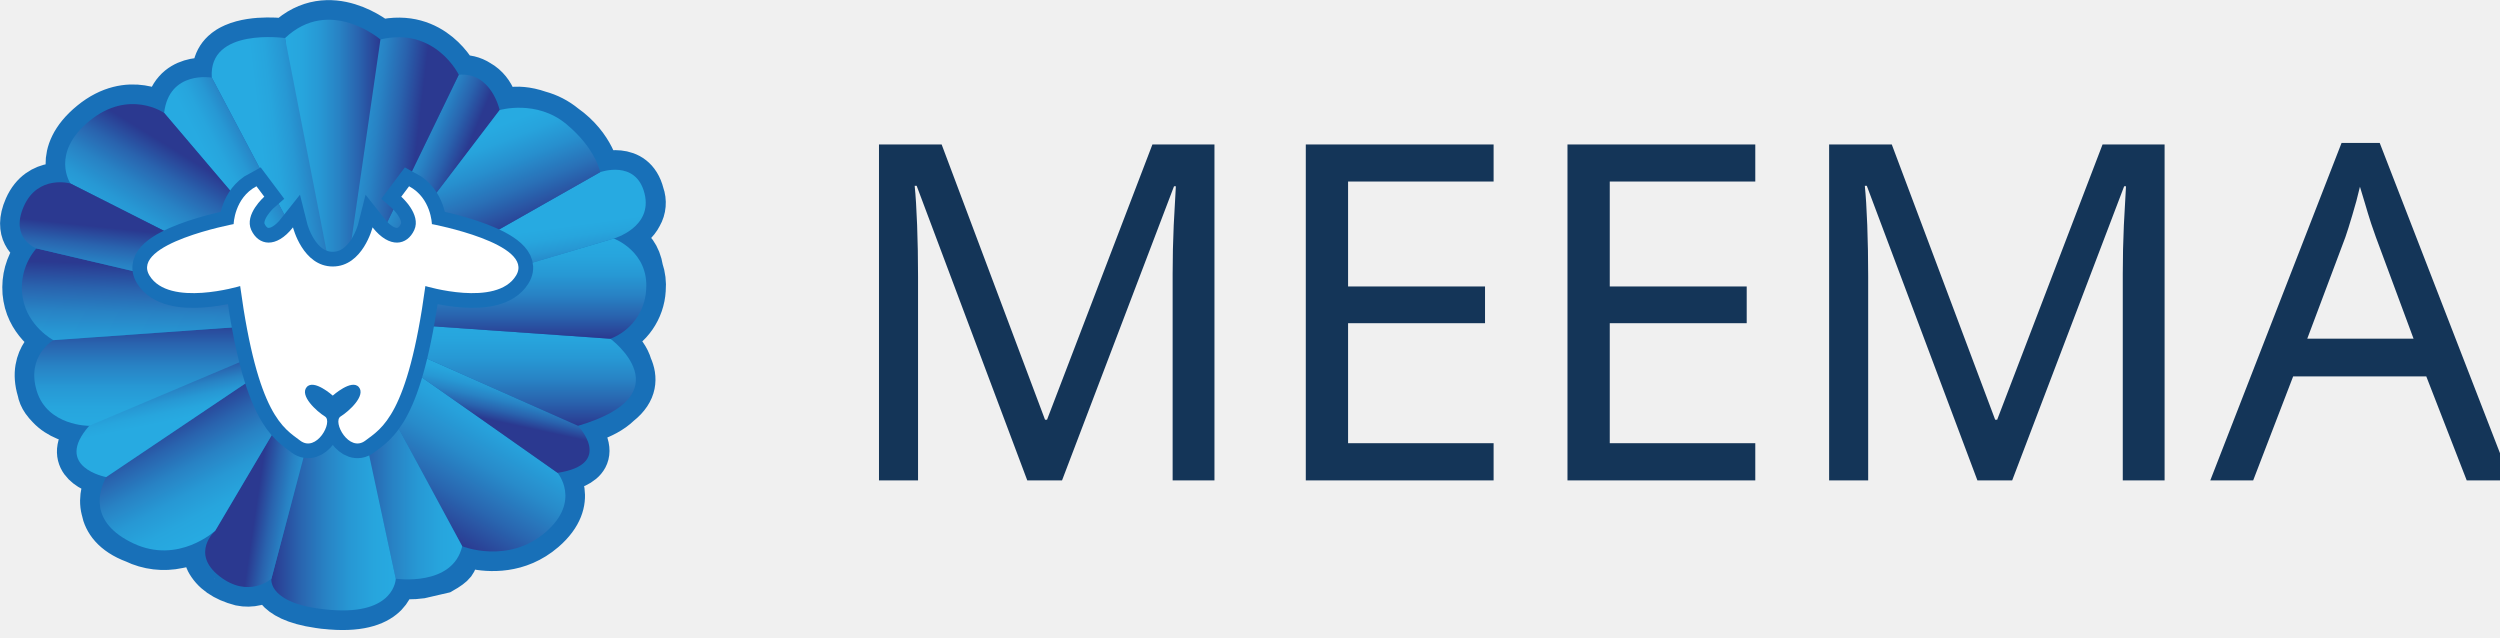
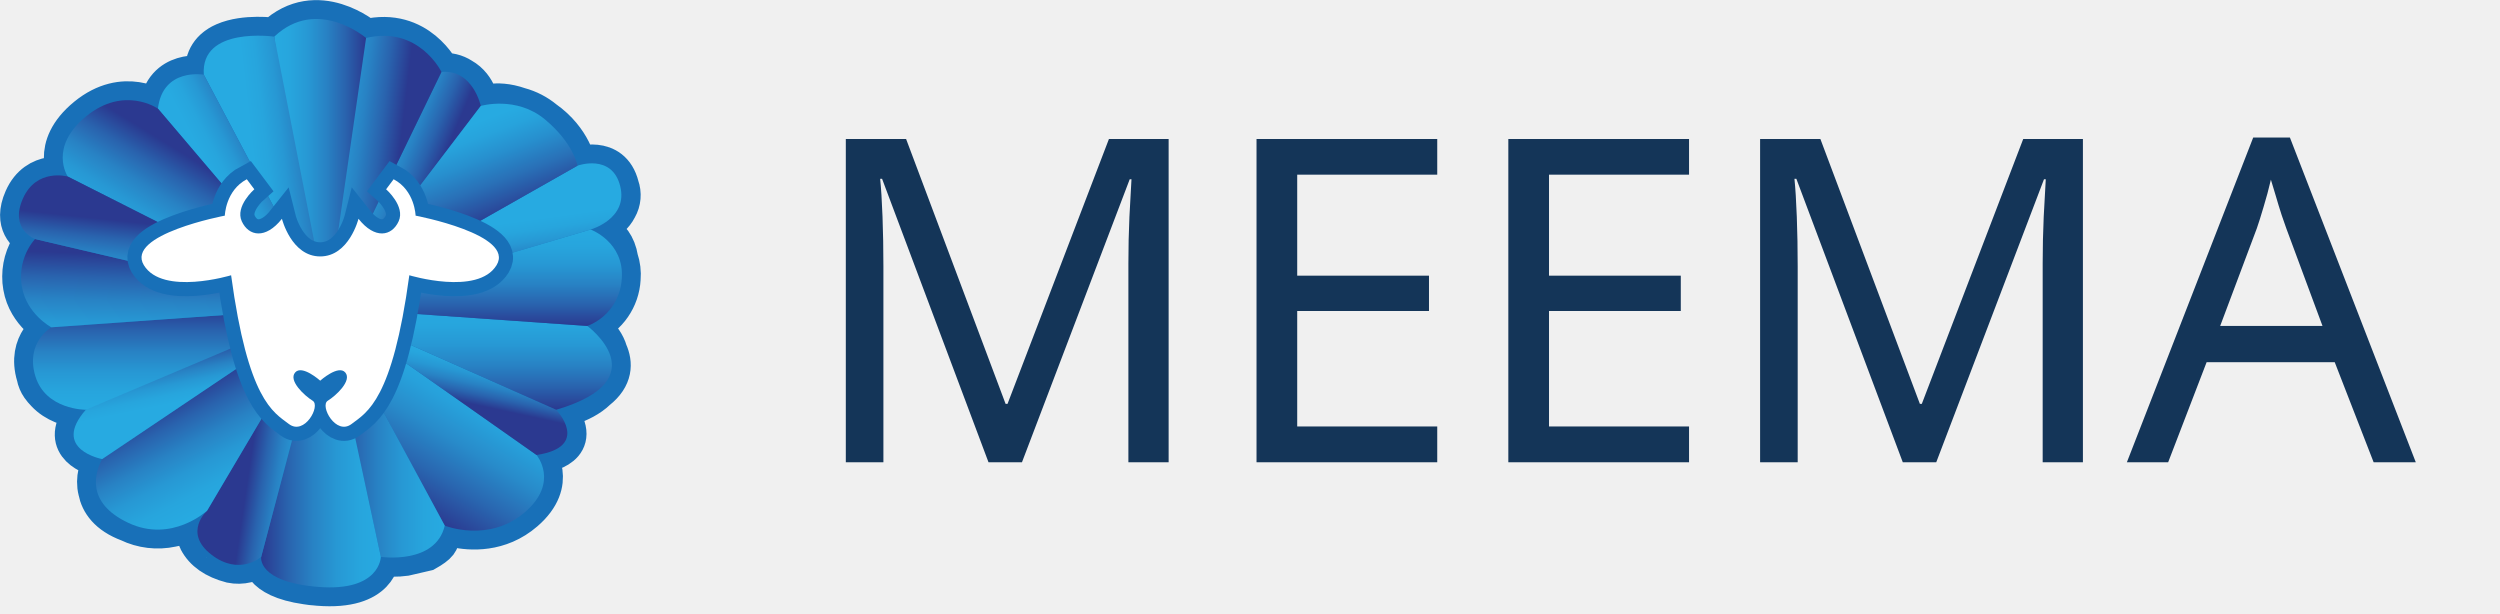
- <svg xmlns="http://www.w3.org/2000/svg" width="255px" height="65px" viewBox="0 0 255 65" version="1.1">
+ <svg xmlns="http://www.w3.org/2000/svg" width="265px" height="65px" viewBox="0 0 265 65" version="1.1">
  <defs>
    <linearGradient x1="55.4%" y1="31.1%" x2="25.4%" y2="81.6%" id="linearGradient-1">
      <stop stop-color="#27AAE1" offset="0%" />
      <stop stop-color="#27A1DB" offset="15.3%" />
      <stop stop-color="#288BCA" offset="39.3%" />
      <stop stop-color="#2966B0" offset="69.1%" />
      <stop stop-color="#2B3990" offset="100%" />
    </linearGradient>
    <linearGradient x1="54.6%" y1="30.9%" x2="44.4%" y2="59.8%" id="linearGradient-2">
      <stop stop-color="#27AAE1" offset="0%" />
      <stop stop-color="#27A5DD" offset="17.5%" />
      <stop stop-color="#2798D4" offset="36.7%" />
      <stop stop-color="#2882C4" offset="56.8%" />
      <stop stop-color="#2963AE" offset="77.5%" />
      <stop stop-color="#2A3C92" offset="98.5%" />
      <stop stop-color="#2B3990" offset="100%" />
    </linearGradient>
    <linearGradient x1="50%" y1="0%" x2="50%" y2="100%" id="linearGradient-3">
      <stop stop-color="#27AAE1" offset="0%" />
      <stop stop-color="#27A5DD" offset="17.5%" />
      <stop stop-color="#2798D4" offset="36.7%" />
      <stop stop-color="#2882C4" offset="56.8%" />
      <stop stop-color="#2963AE" offset="77.5%" />
      <stop stop-color="#2A3C92" offset="98.5%" />
      <stop stop-color="#2B3990" offset="100%" />
    </linearGradient>
    <linearGradient x1="46.5%" y1="45.3%" x2="57.6%" y2="84.5%" id="linearGradient-4">
      <stop stop-color="#27AAE1" offset="0%" />
      <stop stop-color="#27A5DD" offset="17.5%" />
      <stop stop-color="#2798D4" offset="36.7%" />
      <stop stop-color="#2882C4" offset="56.8%" />
      <stop stop-color="#2963AE" offset="77.5%" />
      <stop stop-color="#2A3C92" offset="98.5%" />
      <stop stop-color="#2B3990" offset="100%" />
    </linearGradient>
    <linearGradient x1="100%" y1="50%" x2="0%" y2="50%" id="linearGradient-5">
      <stop stop-color="#27AAE1" offset="0%" />
      <stop stop-color="#27A5DD" offset="17.5%" />
      <stop stop-color="#2798D4" offset="36.7%" />
      <stop stop-color="#2882C4" offset="56.8%" />
      <stop stop-color="#2963AE" offset="77.5%" />
      <stop stop-color="#2A3C92" offset="98.5%" />
      <stop stop-color="#2B3990" offset="100%" />
    </linearGradient>
    <linearGradient x1="100%" y1="50%" x2="0%" y2="50%" id="linearGradient-6">
      <stop stop-color="#27AAE1" offset="0%" />
      <stop stop-color="#27A5DD" offset="17.5%" />
      <stop stop-color="#2798D4" offset="36.7%" />
      <stop stop-color="#2882C4" offset="56.8%" />
      <stop stop-color="#2963AE" offset="77.5%" />
      <stop stop-color="#2A3C92" offset="98.5%" />
      <stop stop-color="#2B3990" offset="100%" />
    </linearGradient>
    <linearGradient x1="92.6%" y1="59%" x2="45%" y2="45.1%" id="linearGradient-7">
      <stop stop-color="#27AAE1" offset="0%" />
      <stop stop-color="#27A5DD" offset="17.5%" />
      <stop stop-color="#2798D4" offset="36.7%" />
      <stop stop-color="#2882C4" offset="56.8%" />
      <stop stop-color="#2963AE" offset="77.5%" />
      <stop stop-color="#2A3C92" offset="98.5%" />
      <stop stop-color="#2B3990" offset="100%" />
    </linearGradient>
    <linearGradient x1="70.6%" y1="78.6%" x2="45.3%" y2="32.9%" id="linearGradient-8">
      <stop stop-color="#27AAE1" offset="0%" />
      <stop stop-color="#27A5DD" offset="17.5%" />
      <stop stop-color="#2798D4" offset="36.7%" />
      <stop stop-color="#2882C4" offset="56.8%" />
      <stop stop-color="#2963AE" offset="77.5%" />
      <stop stop-color="#2A3C92" offset="98.5%" />
      <stop stop-color="#2B3990" offset="100%" />
    </linearGradient>
    <linearGradient x1="54.9%" y1="57.8%" x2="44.2%" y2="26.6%" id="linearGradient-9">
      <stop stop-color="#27AAE1" offset="0%" />
      <stop stop-color="#27A5DD" offset="17.5%" />
      <stop stop-color="#2798D4" offset="36.7%" />
      <stop stop-color="#2882C4" offset="56.8%" />
      <stop stop-color="#2963AE" offset="77.5%" />
      <stop stop-color="#2A3C92" offset="98.5%" />
      <stop stop-color="#2B3990" offset="100%" />
    </linearGradient>
    <linearGradient x1="50%" y1="100%" x2="50%" y2="0%" id="linearGradient-10">
      <stop stop-color="#27AAE1" offset="0%" />
      <stop stop-color="#27A5DD" offset="17.5%" />
      <stop stop-color="#2798D4" offset="36.7%" />
      <stop stop-color="#2882C4" offset="56.8%" />
      <stop stop-color="#2963AE" offset="77.5%" />
      <stop stop-color="#2A3C92" offset="98.5%" />
      <stop stop-color="#2B3990" offset="100%" />
    </linearGradient>
    <linearGradient x1="41.1%" y1="139.3%" x2="53.7%" y2="19.4%" id="linearGradient-11">
      <stop stop-color="#27AAE1" offset="0%" />
      <stop stop-color="#27A5DD" offset="17.5%" />
      <stop stop-color="#2798D4" offset="36.7%" />
      <stop stop-color="#2882C4" offset="56.8%" />
      <stop stop-color="#2963AE" offset="77.5%" />
      <stop stop-color="#2A3C92" offset="98.5%" />
      <stop stop-color="#2B3990" offset="100%" />
    </linearGradient>
    <linearGradient x1="20.2%" y1="35.4%" x2="59.7%" y2="61.1%" id="linearGradient-12">
      <stop stop-color="#27AAE1" offset="0%" />
      <stop stop-color="#27A5DD" offset="17.5%" />
      <stop stop-color="#2798D4" offset="36.7%" />
      <stop stop-color="#2882C4" offset="56.8%" />
      <stop stop-color="#2963AE" offset="77.5%" />
      <stop stop-color="#2A3C92" offset="98.5%" />
      <stop stop-color="#2B3990" offset="100%" />
    </linearGradient>
    <linearGradient x1="-8.9%" y1="38.1%" x2="62.3%" y2="56.7%" id="linearGradient-13">
      <stop stop-color="#27AAE1" offset="0%" />
      <stop stop-color="#27A5DD" offset="17.5%" />
      <stop stop-color="#2798D4" offset="36.7%" />
      <stop stop-color="#2882C4" offset="56.8%" />
      <stop stop-color="#2963AE" offset="77.5%" />
      <stop stop-color="#2A3C92" offset="98.5%" />
      <stop stop-color="#2B3990" offset="100%" />
    </linearGradient>
    <linearGradient x1="0%" y1="50%" x2="100%" y2="50%" id="linearGradient-14">
      <stop stop-color="#27AAE1" offset="0%" />
      <stop stop-color="#27A5DD" offset="17.5%" />
      <stop stop-color="#2798D4" offset="36.7%" />
      <stop stop-color="#2882C4" offset="56.8%" />
      <stop stop-color="#2963AE" offset="77.5%" />
      <stop stop-color="#2A3C92" offset="98.5%" />
      <stop stop-color="#2B3990" offset="100%" />
    </linearGradient>
    <linearGradient x1="42.8%" y1="55.1%" x2="105.8%" y2="38.6%" id="linearGradient-15">
      <stop stop-color="#27AAE1" offset="0%" />
      <stop stop-color="#27A5DD" offset="17.5%" />
      <stop stop-color="#2798D4" offset="36.7%" />
      <stop stop-color="#2882C4" offset="56.8%" />
      <stop stop-color="#2963AE" offset="77.5%" />
      <stop stop-color="#2A3C92" offset="98.5%" />
      <stop stop-color="#2B3990" offset="100%" />
    </linearGradient>
    <linearGradient x1="43.6%" y1="59.1%" x2="76%" y2="35.6%" id="linearGradient-16">
      <stop stop-color="#27AAE1" offset="0%" />
      <stop stop-color="#27A5DD" offset="17.5%" />
      <stop stop-color="#2798D4" offset="36.7%" />
      <stop stop-color="#2882C4" offset="56.8%" />
      <stop stop-color="#2963AE" offset="77.5%" />
      <stop stop-color="#2A3C92" offset="98.5%" />
      <stop stop-color="#2B3990" offset="100%" />
    </linearGradient>
    <linearGradient x1="34.8%" y1="78.7%" x2="64.7%" y2="40.6%" id="linearGradient-17">
      <stop stop-color="#27AAE1" offset="0%" />
      <stop stop-color="#27A5DD" offset="17.5%" />
      <stop stop-color="#2798D4" offset="36.7%" />
      <stop stop-color="#2882C4" offset="56.8%" />
      <stop stop-color="#2963AE" offset="77.5%" />
      <stop stop-color="#2A3C92" offset="98.5%" />
      <stop stop-color="#2B3990" offset="100%" />
    </linearGradient>
    <linearGradient x1="41.2%" y1="96.7%" x2="55.3%" y2="39.9%" id="linearGradient-18">
      <stop stop-color="#27AAE1" offset="0%" />
      <stop stop-color="#27A5DD" offset="17.5%" />
      <stop stop-color="#2798D4" offset="36.7%" />
      <stop stop-color="#2882C4" offset="56.8%" />
      <stop stop-color="#2963AE" offset="77.5%" />
      <stop stop-color="#2A3C92" offset="98.5%" />
      <stop stop-color="#2B3990" offset="100%" />
    </linearGradient>
    <linearGradient x1="30.6%" y1="22.9%" x2="50.6%" y2="65.4%" id="linearGradient-19">
      <stop stop-color="#27AAE1" offset="0%" />
      <stop stop-color="#27A3DC" offset="15.3%" />
      <stop stop-color="#278FCE" offset="37.3%" />
      <stop stop-color="#2970B7" offset="63.5%" />
      <stop stop-color="#2A4598" offset="92.6%" />
      <stop stop-color="#2B3990" offset="100%" />
    </linearGradient>
    <linearGradient x1="50%" y1="0%" x2="50%" y2="100%" id="linearGradient-20">
      <stop stop-color="#27AAE1" offset="0%" />
      <stop stop-color="#27A5DD" offset="17.5%" />
      <stop stop-color="#2798D4" offset="36.7%" />
      <stop stop-color="#2882C4" offset="56.8%" />
      <stop stop-color="#2963AE" offset="77.5%" />
      <stop stop-color="#2A3C92" offset="98.5%" />
      <stop stop-color="#2B3990" offset="100%" />
    </linearGradient>
  </defs>
  <g id="Page-1" stroke="none" stroke-width="1" fill="none" fill-rule="evenodd">
    <g id="cloudish-sheep-7-w:text" transform="translate(2, 2)">
      <path d="M63.653,25.441 C63.146,22.33 60.606,22.329 60.606,22.329 C60.606,22.329 62.711,21.738 63.539,20.089 C63.952,19.368 64.026,18.502 63.741,17.721 C62.862,14.239 59.217,15.562 59.217,15.562 C59.217,15.562 58.775,12.769 55.741,10.638 C54.961,9.995 54.053,9.527 53.077,9.265 C50.404,8.334 48.967,9.226 48.967,9.226 C48.967,9.226 48.765,7.139 46.98,6.144 C46.335,5.723 45.563,5.54 44.798,5.625 C44.798,5.625 42.401,0.692 36.805,2.026 C36.805,2.026 31.619,-2.408 27.077,1.882 C27.077,1.882 23.967,1.44 21.757,2.402 C21.672,2.439 21.588,2.477 21.507,2.519 L21.462,2.542 C21.423,2.562 21.383,2.581 21.345,2.602 C21.294,2.631 21.245,2.661 21.196,2.69 C21.189,2.695 21.181,2.698 21.174,2.703 C21.093,2.753 21.017,2.805 20.944,2.858 C20.906,2.885 20.869,2.914 20.831,2.942 C20.816,2.954 20.802,2.965 20.787,2.978 C20.243,3.402 19.859,3.999 19.7,4.67 C19.591,5.075 19.56,5.498 19.607,5.915 C19.607,5.915 15.261,5.155 14.743,9.513 C14.743,9.513 11.17,7.028 7.137,10.328 C3.105,13.628 5.187,16.714 5.187,16.714 C5.187,16.714 1.875,15.785 0.433,19.044 C-0.763,21.747 0.875,22.907 1.493,23.233 C1.562,23.277 1.636,23.312 1.713,23.336 C0.764,24.44 0.24,25.845 0.234,27.301 C0.229,27.661 0.259,28.021 0.323,28.376 C0.82,31.307 3.45,32.696 3.45,32.696 C3.45,32.696 0.66,34.28 1.75,37.872 C1.825,38.288 1.99,38.683 2.234,39.03 C2.396,39.257 2.576,39.471 2.772,39.67 C3.856,40.838 5.378,41.233 6.299,41.365 C6.338,41.371 6.376,41.376 6.413,41.381 L6.417,41.381 C6.642,41.413 6.87,41.43 7.098,41.433 C6.616,41.933 6.236,42.523 5.981,43.17 C4.949,45.941 8.836,46.661 8.836,46.661 L8.82,46.692 C8.421,47.442 7.943,48.705 8.285,50.047 C8.526,51.289 9.383,52.594 11.615,53.429 C13.051,54.123 14.678,54.316 16.237,53.977 C16.622,53.914 17.001,53.82 17.371,53.696 C18.802,52.674 19.578,52.201 19.7,52.277 C20,52.464 19.084,53.258 18.927,53.977 C18.846,54.349 18.781,54.786 18.927,55.111 C19.085,55.461 18.798,55.06 18.927,55.31 C19.548,56.512 20.735,57.342 22.489,57.801 C23.615,58.031 24.786,57.748 25.684,57.029 C25.684,57.029 25.286,59.333 30.479,60.073 C30.824,60.131 31.172,60.17 31.521,60.191 C31.601,60.199 31.678,60.207 31.761,60.215 C38.304,60.729 38.366,57.03 38.366,57.03 C39.223,57.159 40.094,57.165 40.953,57.049 L43.186,56.532 C43.841,56.163 44.268,55.848 44.467,55.586 C44.837,55.1 44.864,54.259 45.144,54.029 C45.317,53.888 45.681,53.888 46.237,54.029 C47.845,54.377 50.951,54.616 53.656,52.277 C57.316,49.113 54.873,46.229 54.873,46.229 C54.873,46.229 59.163,45.947 57.957,43.008 C57.718,42.429 57.38,41.895 56.956,41.433 C56.956,41.433 59.664,41.042 61.346,39.401 C63.1,38.012 63.084,36.508 62.523,35.264 C62.003,33.435 60.257,32.551 60.257,32.551 C60.351,32.52 60.442,32.483 60.532,32.441 C62.486,31.578 63.791,29.692 63.909,27.559 C63.971,26.843 63.884,26.121 63.653,25.441 Z" id="Path_1" stroke="#1870B8" stroke-width="4" fill="#000000" fill-rule="nonzero" />
      <path d="M25.685,57.028 C25.685,57.028 27.423,60.484 32.808,60.196 C38.194,59.908 38.368,57.028 38.368,57.028 C38.368,57.028 43.927,58.036 45.144,53.717 C45.144,53.717 48.448,54.711 52.445,51.544 C56.441,48.377 54.873,46.23 54.873,46.23 C54.873,46.23 60.605,45.854 56.957,41.434 C56.957,41.434 61.648,40.759 62.516,37.446 C63.384,34.133 60.259,32.552 60.259,32.552 C60.259,32.552 63.56,31.543 63.734,26.936 C63.907,22.329 60.606,22.328 60.606,22.328 C60.606,22.328 64.789,20.888 63.74,17.72 C62.691,14.552 59.216,15.561 59.216,15.561 C59.216,15.561 58.695,12.249 54.873,10.089 C51.052,7.928 48.966,9.226 48.966,9.226 C48.966,9.226 48.62,5.626 44.797,5.626 C44.797,5.626 42.365,0.73 36.804,2.026 C36.804,2.026 34.373,0.154 31.766,0.154 C29.16,0.154 27.075,1.882 27.075,1.882 C27.075,1.882 23.427,1.45 21.343,2.602 C20.138,3.244 19.449,4.558 19.605,5.914 C19.605,5.914 15.262,5.193 14.741,9.513 C14.741,9.513 12.023,7.639 7.965,11.098 C3.832,14.62 5.186,16.713 5.186,16.713 C5.186,16.713 2.885,17.445 1.495,20.18 C0.105,22.916 1.711,23.336 1.711,23.336 C1.711,23.336 -0.2,25.496 0.321,28.376 C0.843,31.257 3.447,32.696 3.447,32.696 C3.447,32.696 0.494,36.583 2.232,39.03 C3.97,41.478 7.096,41.434 7.096,41.434 C7.096,41.434 3.273,45.223 8.833,46.662 C8.833,46.662 6.227,51.414 11.613,53.429 C17,55.445 19.952,52.133 19.952,52.133 C19.952,52.133 16.304,58.757 25.685,57.028 Z" id="Path_4" fill="#1870B8" fill-rule="nonzero" />
      <path d="M45.144,53.717 L32.675,30.619 L54.873,46.23 C54.873,46.23 57.316,49.114 53.656,52.278 C49.807,55.604 45.144,53.717 45.144,53.717 Z" id="Path_5" fill="url(#linearGradient-1)" fill-rule="nonzero" />
      <path d="M54.873,46.23 L32.675,30.619 L56.957,41.434 C56.957,41.434 60.695,45.349 54.873,46.23 Z" id="Path_6" fill="url(#linearGradient-2)" fill-rule="nonzero" />
      <path d="M56.957,41.434 L32.675,30.619 L60.258,32.551 C60.258,32.551 67.918,38.201 56.957,41.434 Z" id="Path_7" fill="url(#linearGradient-3)" fill-rule="nonzero" />
      <path d="M60.605,22.329 C60.605,22.329 64.619,21.203 63.739,17.721 C62.86,14.238 59.215,15.561 59.215,15.561 L32.675,30.619 L60.605,22.329 Z" id="Path_8" fill="url(#linearGradient-4)" fill-rule="nonzero" />
      <path d="M45.144,53.717 L32.675,30.619 L38.368,57.028 C38.368,57.028 44.173,57.881 45.144,53.717 Z" id="Path_9" fill="url(#linearGradient-5)" fill-rule="nonzero" />
      <path d="M38.368,57.028 C38.368,57.028 38.305,60.729 31.763,60.214 C25.22,59.698 25.685,57.028 25.685,57.028 L32.675,30.619 L38.368,57.028 Z" id="Path_10" fill="url(#linearGradient-6)" fill-rule="nonzero" />
      <path d="M25.685,57.028 C25.685,57.028 23.371,59.11 20.378,56.769 C17.384,54.427 19.952,52.133 19.952,52.133 L32.675,30.619 L25.685,57.028 Z" id="Path_11" fill="url(#linearGradient-7)" fill-rule="nonzero" />
      <path d="M19.952,52.133 C19.952,52.133 16.215,55.592 11.613,53.429 C7.012,51.266 8.089,48.045 8.833,46.662 L32.675,30.619 L19.952,52.133 Z" id="Path_12" fill="url(#linearGradient-8)" fill-rule="nonzero" />
      <path d="M8.833,46.662 C8.833,46.662 3.391,45.655 7.096,41.434 C10.801,37.212 32.675,30.619 32.675,30.619 L8.833,46.662 Z" id="Path_13" fill="url(#linearGradient-9)" fill-rule="nonzero" />
      <path d="M7.096,41.434 C7.096,41.434 2.837,41.464 1.747,37.873 C0.657,34.282 3.447,32.696 3.447,32.696 L32.675,30.62 L7.096,41.434 Z" id="Path_14" fill="url(#linearGradient-10)" fill-rule="nonzero" />
      <path d="M3.447,32.696 C3.447,32.696 0.818,31.307 0.32,28.377 C0.009,26.573 0.519,24.725 1.71,23.336 L32.675,30.619 L3.447,32.696 Z" id="Path_15" fill="url(#linearGradient-11)" fill-rule="nonzero" />
      <path d="M48.965,9.226 C48.965,9.226 48.119,5.324 44.796,5.626 L32.675,30.619 L32.675,30.619 L48.965,9.226 Z" id="Path_16" fill="url(#linearGradient-12)" fill-rule="nonzero" />
      <path d="M32.675,30.619 L44.796,5.626 C44.796,5.626 42.399,0.691 36.804,2.027 L31.763,12.895 L32.675,30.619 Z" id="Path_17" fill="url(#linearGradient-13)" fill-rule="nonzero" />
      <path d="M36.804,2.027 C36.804,2.027 31.617,-2.408 27.076,1.883 L30.284,29.017 L32.676,30.619 L36.804,2.027 Z" id="Path_18" fill="url(#linearGradient-14)" fill-rule="nonzero" />
      <path d="M27.075,1.883 C27.075,1.883 19.243,0.769 19.604,5.915 L32.675,30.619 L27.075,1.883 Z" id="Path_19" fill="url(#linearGradient-15)" fill-rule="nonzero" />
      <path d="M19.604,5.915 C19.604,5.915 15.259,5.155 14.74,9.514 L32.675,30.619 L19.604,5.915 Z" id="Path_20" fill="url(#linearGradient-16)" fill-rule="nonzero" />
      <path d="M14.74,9.514 C14.74,9.514 11.167,7.028 7.134,10.328 C3.102,13.628 5.185,16.714 5.185,16.714 L32.675,30.619 L32.675,30.619 L14.74,9.514 Z" id="Path_21" fill="url(#linearGradient-17)" fill-rule="nonzero" />
      <path d="M5.185,16.713 C5.185,16.713 1.872,15.785 0.43,19.044 C-1.024,22.329 1.71,23.336 1.71,23.336 L32.675,30.619 L5.185,16.713 Z" id="Path_22" fill="url(#linearGradient-18)" fill-rule="nonzero" />
      <path d="M32.675,30.619 L59.215,15.562 C59.215,15.562 58.806,13.182 55.761,10.655 C52.717,8.128 48.966,9.227 48.966,9.227 L32.675,30.619 Z" id="Path_23" fill="url(#linearGradient-19)" fill-rule="nonzero" />
      <path d="M60.258,32.552 C62.353,31.753 63.783,29.797 63.908,27.559 C64.204,23.649 60.605,22.329 60.605,22.329 L32.675,30.619 L60.258,32.552 Z" id="Path_24" fill="url(#linearGradient-20)" fill-rule="nonzero" />
      <path d="M42.053,20.858 C42.053,20.858 41.987,18.197 39.724,17 L38.927,18.064 C38.927,18.064 40.988,19.86 40.257,21.457 C39.526,23.054 37.729,23.385 36,21.191 C36,21.191 35.002,25.182 31.942,25.182 C28.882,25.182 27.884,21.191 27.884,21.191 C26.155,23.385 24.359,23.053 23.627,21.457 C22.896,19.861 24.958,18.064 24.958,18.064 L24.16,17 C21.897,18.197 21.831,20.858 21.831,20.858 C21.831,20.858 11.255,22.854 13.251,26.113 C15.247,29.372 22.497,27.178 22.497,27.178 C24.293,40.414 26.953,41.677 28.616,42.941 C30.278,44.206 32.009,41.013 31.144,40.48 C30.28,39.948 28.549,38.352 29.281,37.487 C30.013,36.622 31.942,38.352 31.942,38.352 C31.942,38.352 33.872,36.623 34.603,37.487 C35.334,38.352 33.605,39.948 32.741,40.48 C31.876,41.012 33.606,44.205 35.269,42.941 C36.933,41.678 39.592,40.414 41.388,27.178 C41.388,27.178 48.639,29.372 50.634,26.113 C52.63,22.853 42.053,20.858 42.053,20.858 Z" id="Path_25" stroke="#1870B8" stroke-width="3" fill="#FFFFFF" fill-rule="nonzero" />
      <path d="M42.053,20.858 C42.053,20.858 41.987,18.197 39.724,17 L38.927,18.064 C38.927,18.064 40.988,19.86 40.257,21.457 C39.526,23.054 37.729,23.385 36,21.191 C36,21.191 35.002,25.182 31.942,25.182 C28.882,25.182 27.884,21.191 27.884,21.191 C26.155,23.385 24.359,23.053 23.627,21.457 C22.896,19.861 24.958,18.064 24.958,18.064 L24.16,17 C21.897,18.197 21.831,20.858 21.831,20.858 C21.831,20.858 11.255,22.854 13.251,26.113 C15.247,29.372 22.497,27.178 22.497,27.178 C24.293,40.414 26.953,41.677 28.616,42.941 C30.278,44.206 32.009,41.013 31.144,40.48 C30.28,39.948 28.549,38.352 29.281,37.487 C30.013,36.622 31.942,38.352 31.942,38.352 C31.942,38.352 33.872,36.623 34.603,37.487 C35.334,38.352 33.605,39.948 32.741,40.48 C31.876,41.012 33.606,44.205 35.269,42.941 C36.933,41.678 39.592,40.414 41.388,27.178 C41.388,27.178 48.639,29.372 50.634,26.113 C52.63,22.853 42.053,20.858 42.053,20.858 Z" id="Path_26" fill="#FFFFFF" fill-rule="nonzero" />
      <text id="MEEMA" font-family="Rubik-Medium, Rubik Medium" font-size="48" font-weight="normal" fill="#143558">
        <tspan x="83" y="47">MEEMA</tspan>
      </text>
    </g>
  </g>
</svg>
